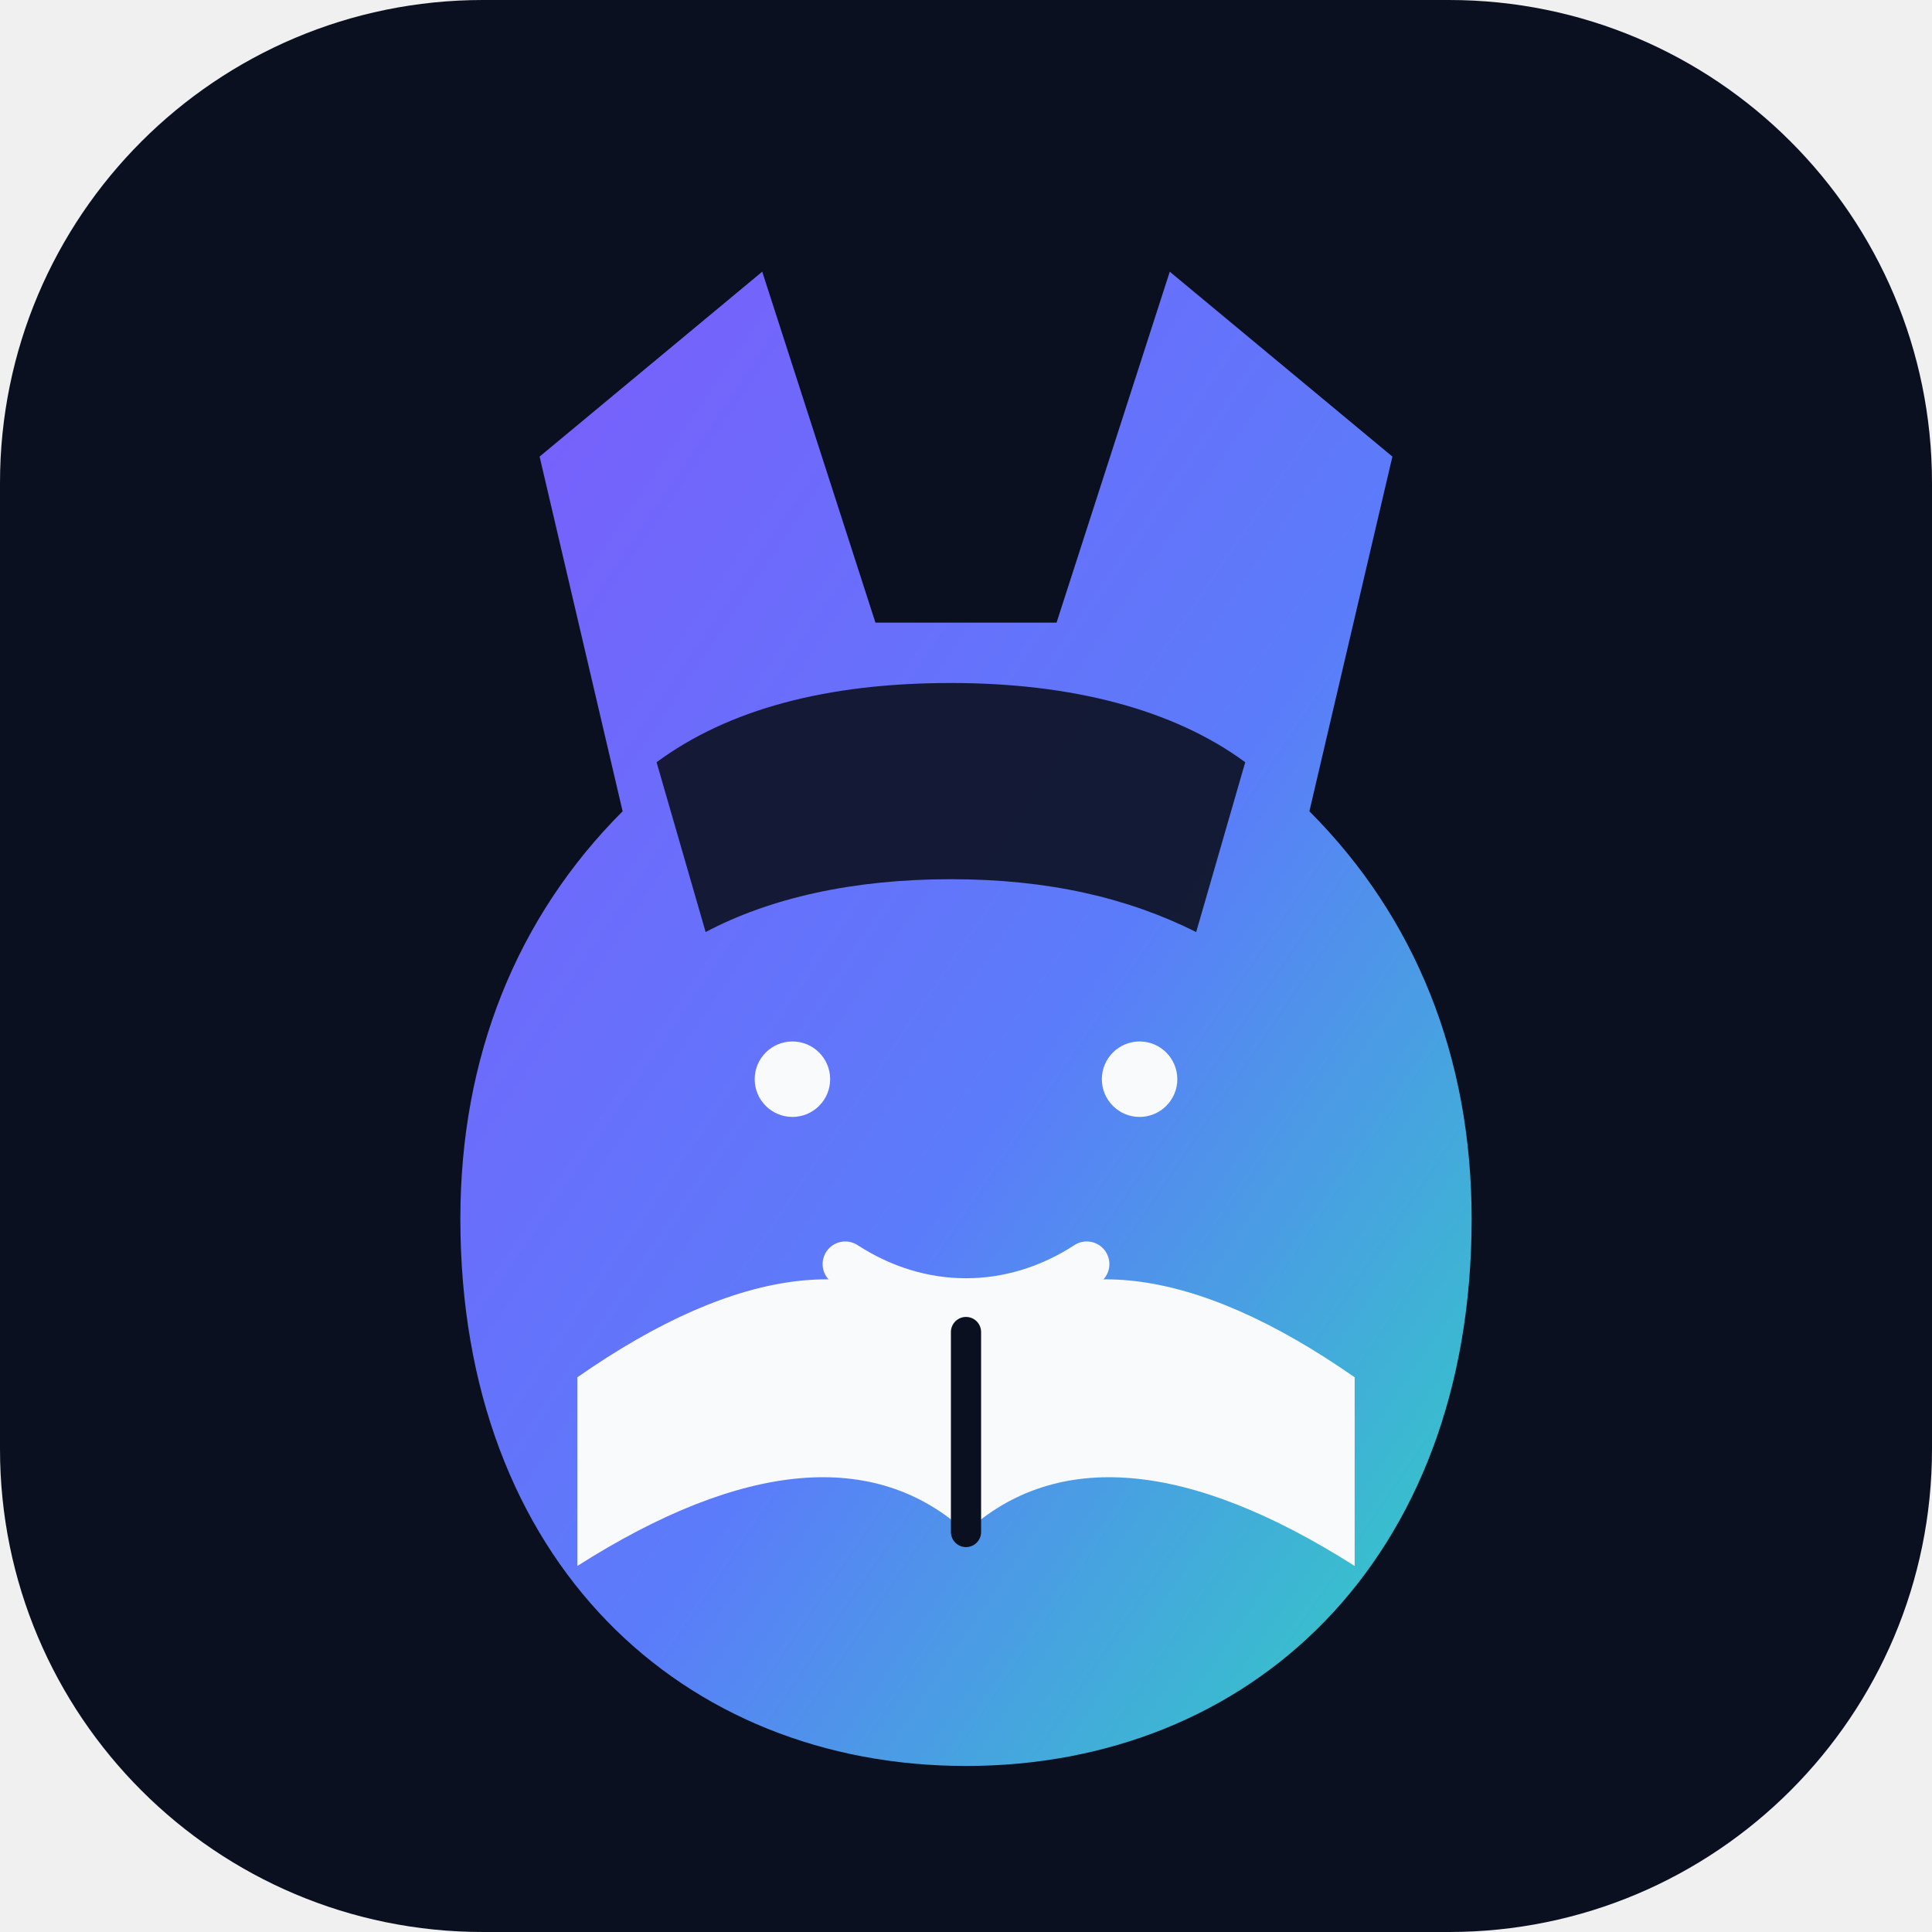
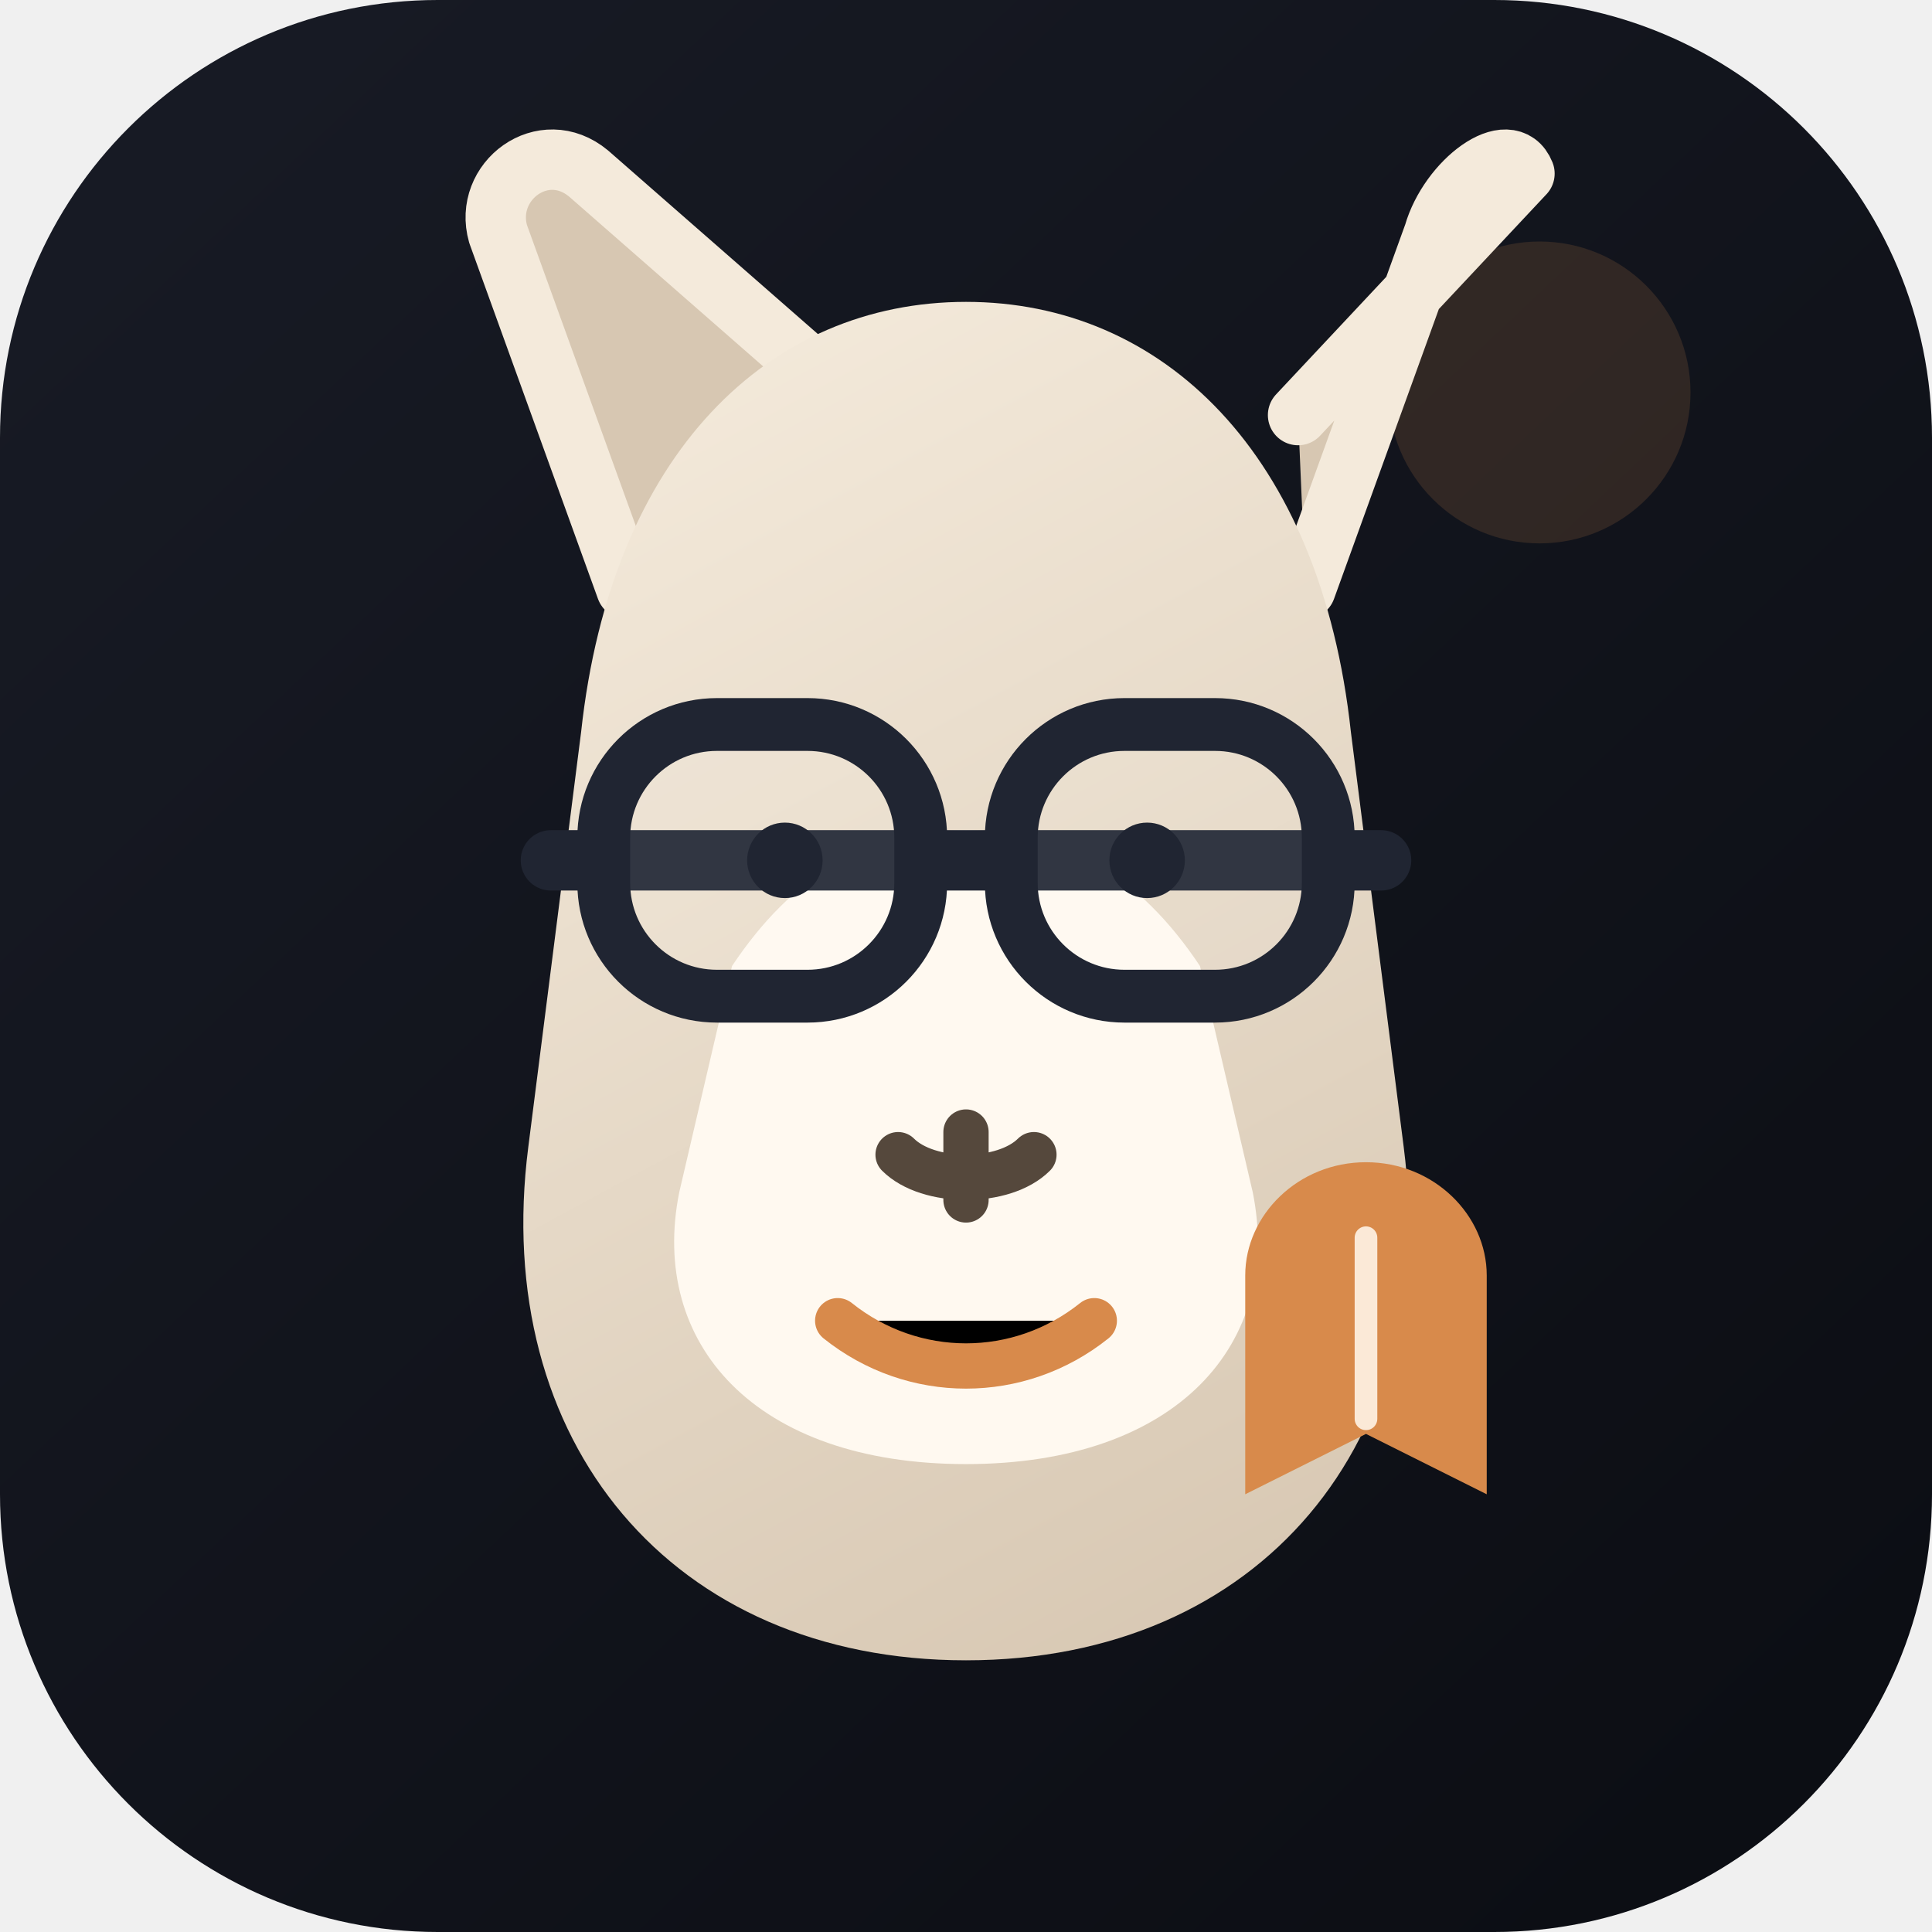
- <svg xmlns="http://www.w3.org/2000/svg" viewBox="0 0 512 512" role="img" aria-labelledby="title desc">
+ <svg xmlns="http://www.w3.org/2000/svg" viewBox="0 0 256 256" role="img" aria-labelledby="title desc">
  <defs>
-     <linearGradient id="g" x1="0" y1="0" x2="1" y2="1">
-       <stop offset="0" stop-color="#7C5CFC" />
-       <stop offset="0.55" stop-color="#5B7CFA" />
-       <stop offset="1" stop-color="#2DD4BF" />
+     <linearGradient id="bg" x1="24" y1="18" x2="232" y2="238" gradientUnits="userSpaceOnUse">
+       <stop stop-color="#171A24" />
+       <stop offset="1" stop-color="#0C0E14" />
+     </linearGradient>
+     <linearGradient id="fur" x1="80" y1="48" x2="172" y2="218" gradientUnits="userSpaceOnUse">
+       <stop stop-color="#F4EADB" />
+       <stop offset="1" stop-color="#D7C7B2" />
    </linearGradient>
  </defs>
-   <rect width="512" height="512" rx="128" fill="#0B1020" />
-   <path d="M143 121 202 72l30 93h48l30-93 59 49-22 94c28 28 43 65 43 108 0 91-59 145-134 145s-134-54-134-145c0-43 15-80 43-108l-22-94Z" fill="url(#g)" />
-   <path d="M174 202c19-14 45-21 78-21 32 0 59 7 78 21l-13 45c-18-9-39-14-65-14s-48 5-65 14l-13-45Z" fill="#0B1020" opacity=".9" />
-   <circle cx="210" cy="286" r="10" fill="#F8FAFC" />
-   <circle cx="302" cy="286" r="10" fill="#F8FAFC" />
-   <path d="M224 335c20 13 44 13 64 0" fill="none" stroke="#F8FAFC" stroke-width="12" stroke-linecap="round" />
-   <path d="M153 365c43-30 78-34 103-12 25-22 60-18 103 12v50c-44-28-79-31-103-9-24-22-59-19-103 9v-50Z" fill="#F8FAFC" />
-   <path d="M256 353v53" stroke="#0B1020" stroke-width="8" stroke-linecap="round" />
+   <rect width="256" height="256" rx="58" fill="url(#bg)" />
+   <circle cx="204" cy="52" r="20" fill="#D88A4B" opacity=".16" />
+   <path d="M83 78 66 31c-2-7 6-13 12-8l32 28M173 78l17-47c2-7 10-13 12-8l-30 32" fill="#D7C7B2" stroke="#F4EADB" stroke-width="8" stroke-linecap="round" stroke-linejoin="round" />
+   <path d="M77 97c4-37 25-57 51-57s47 20 51 57l7 55c5 39-19 68-58 68s-63-29-58-68l7-55Z" fill="url(#fur)" />
+   <path d="M97 128c8-12 18-18 31-18s23 6 31 18l7 30c4 20-10 36-38 36s-42-16-38-36l7-30Z" fill="#FFF9F0" />
+   <path d="M73 114h48M135 114h48M121 114h14" stroke="#202532" stroke-width="8" stroke-linecap="round" />
+   <rect x="80" y="96" width="42" height="36" rx="15" fill="#FFFFFF" fill-opacity=".08" stroke="#202532" stroke-width="7" />
+   <rect x="134" y="96" width="42" height="36" rx="15" fill="#FFFFFF" fill-opacity=".08" stroke="#202532" stroke-width="7" />
+   <circle cx="104" cy="114" r="5" fill="#202532" />
+   <circle cx="152" cy="114" r="5" fill="#202532" />
+   <path d="M119 153c4 4 14 4 18 0" stroke="#55483C" stroke-width="6" stroke-linecap="round" />
+   <path d="M128 150v9" stroke="#55483C" stroke-width="6" stroke-linecap="round" />
+   <path d="M111 175c10 8 24 8 34 0" stroke="#D88A4B" stroke-width="6" stroke-linecap="round" />
+   <path d="M197 169v29l-16-8-16 8v-29c0-8 7-15 16-15s16 7 16 15Z" fill="#D88A4B" />
+   <path d="M181 164v24" stroke="#FBE9D7" stroke-width="3" stroke-linecap="round" />
</svg>
